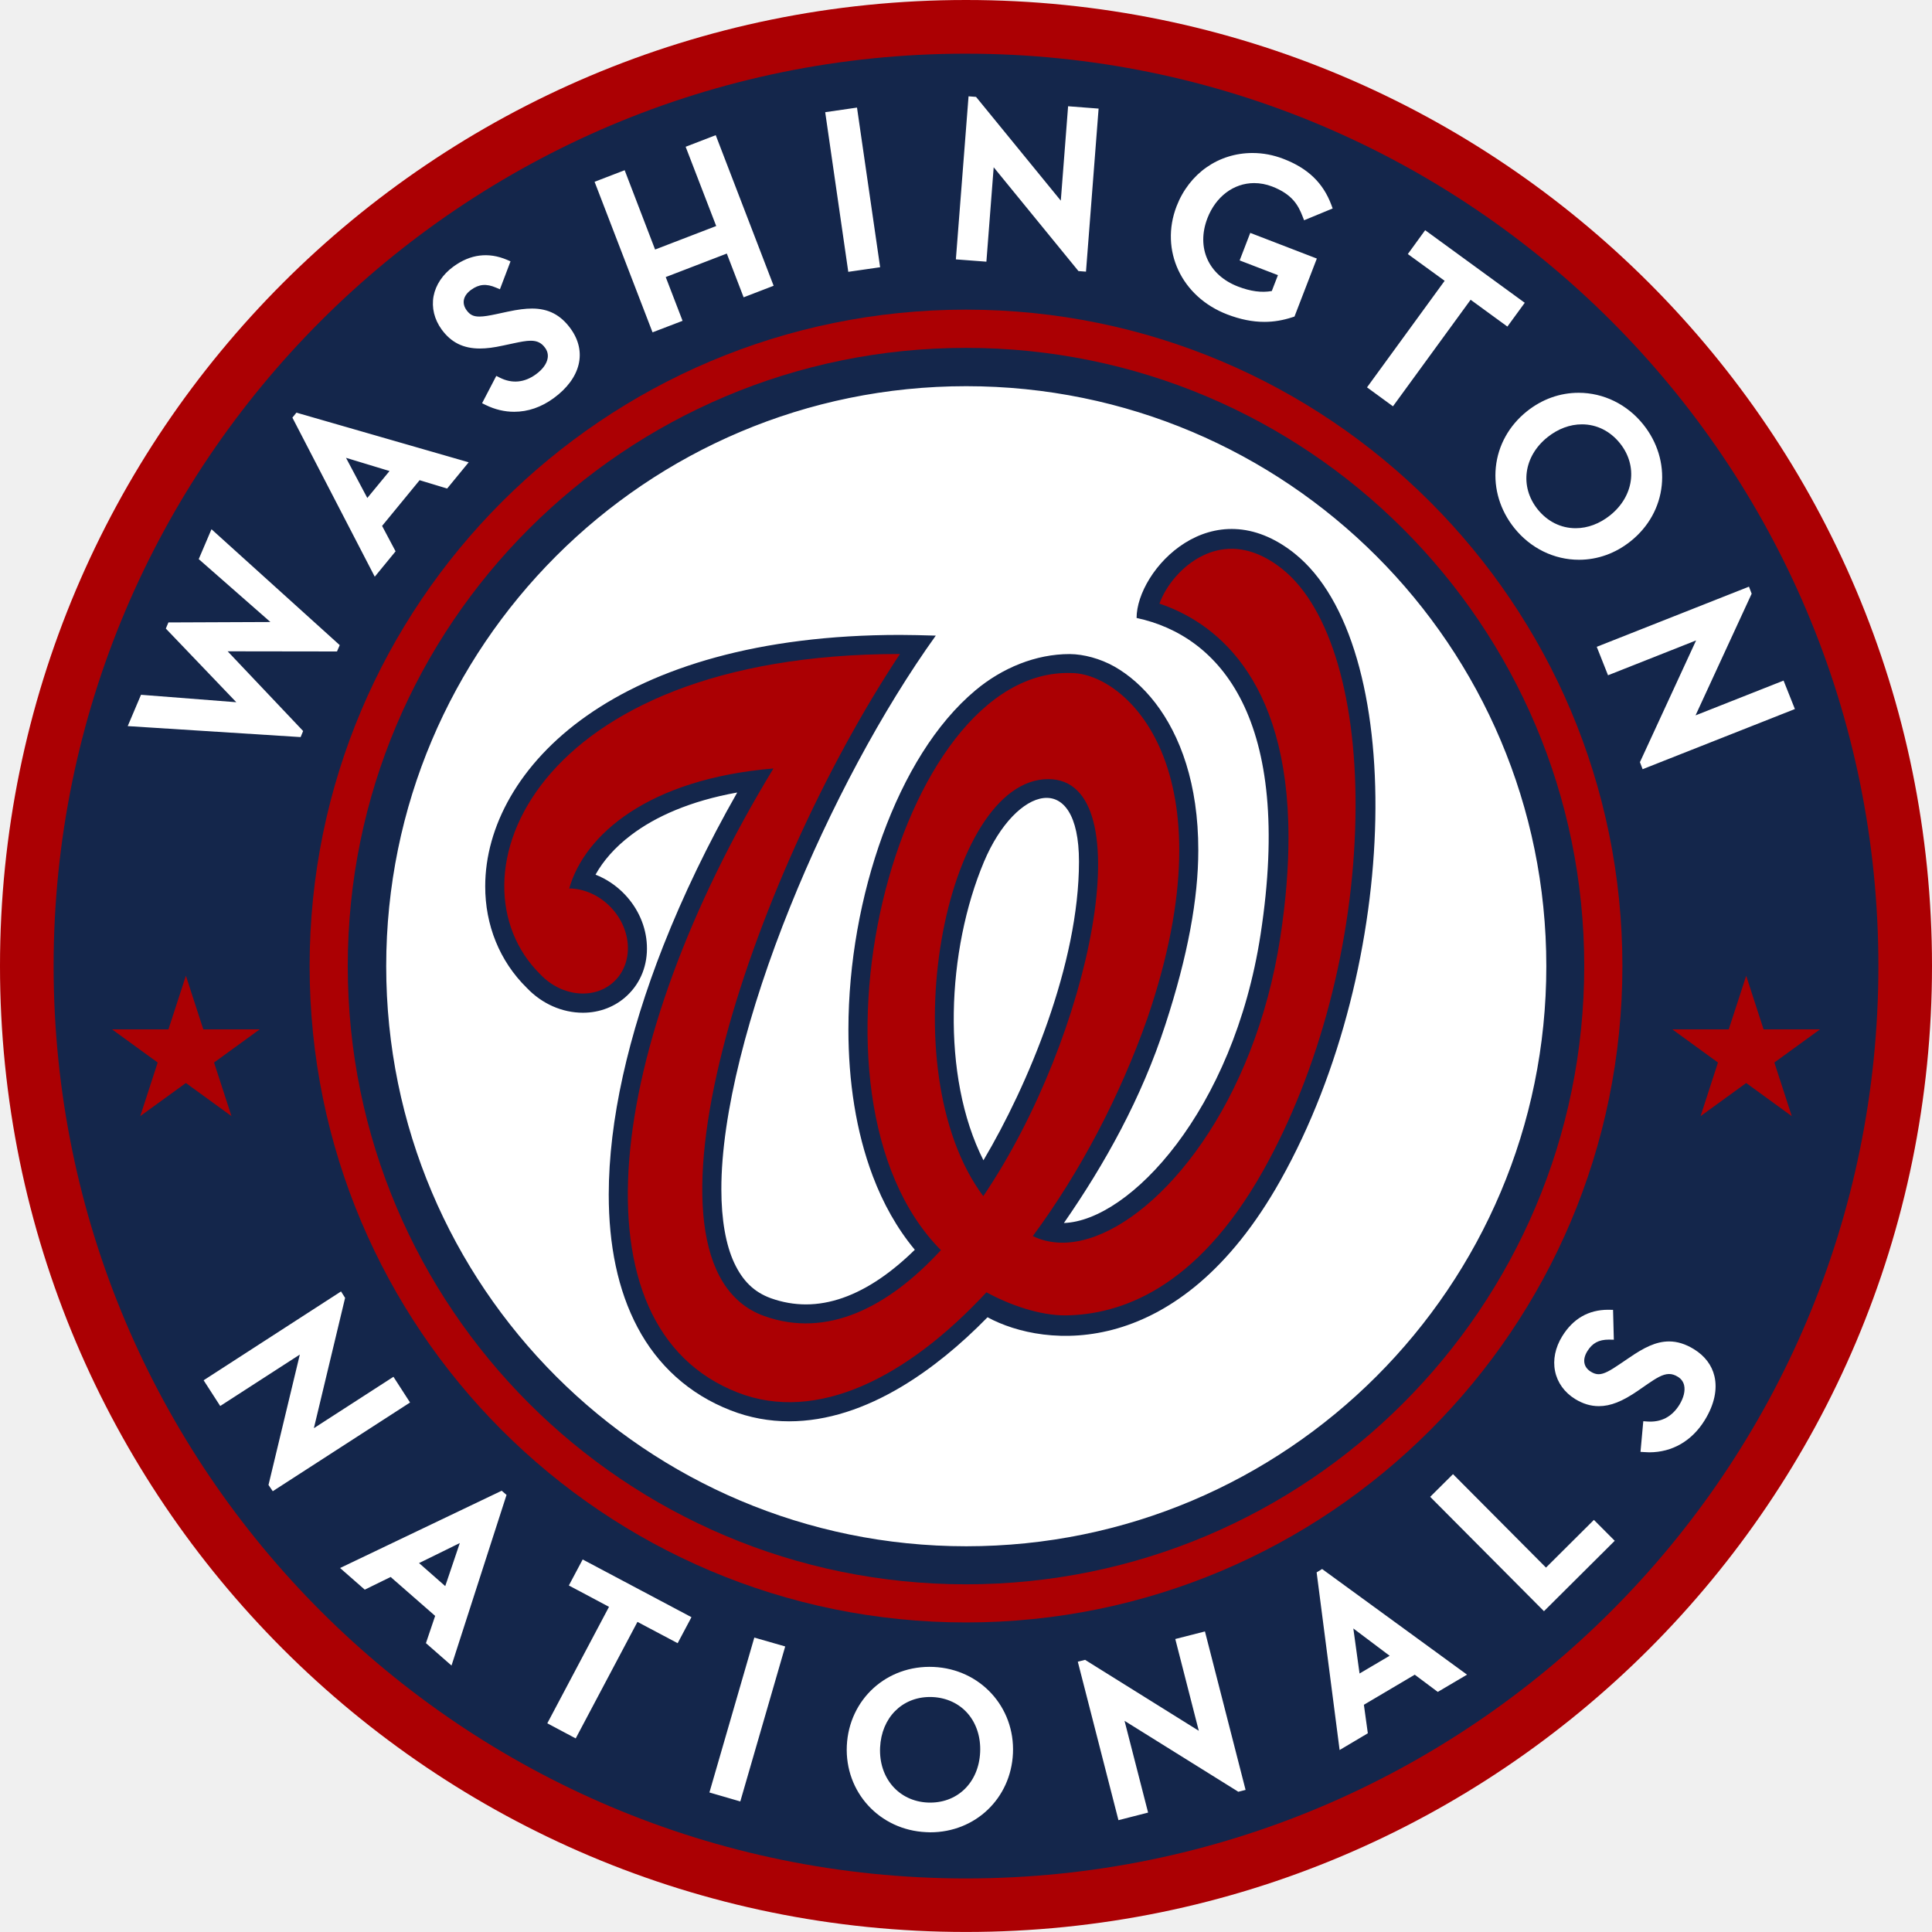
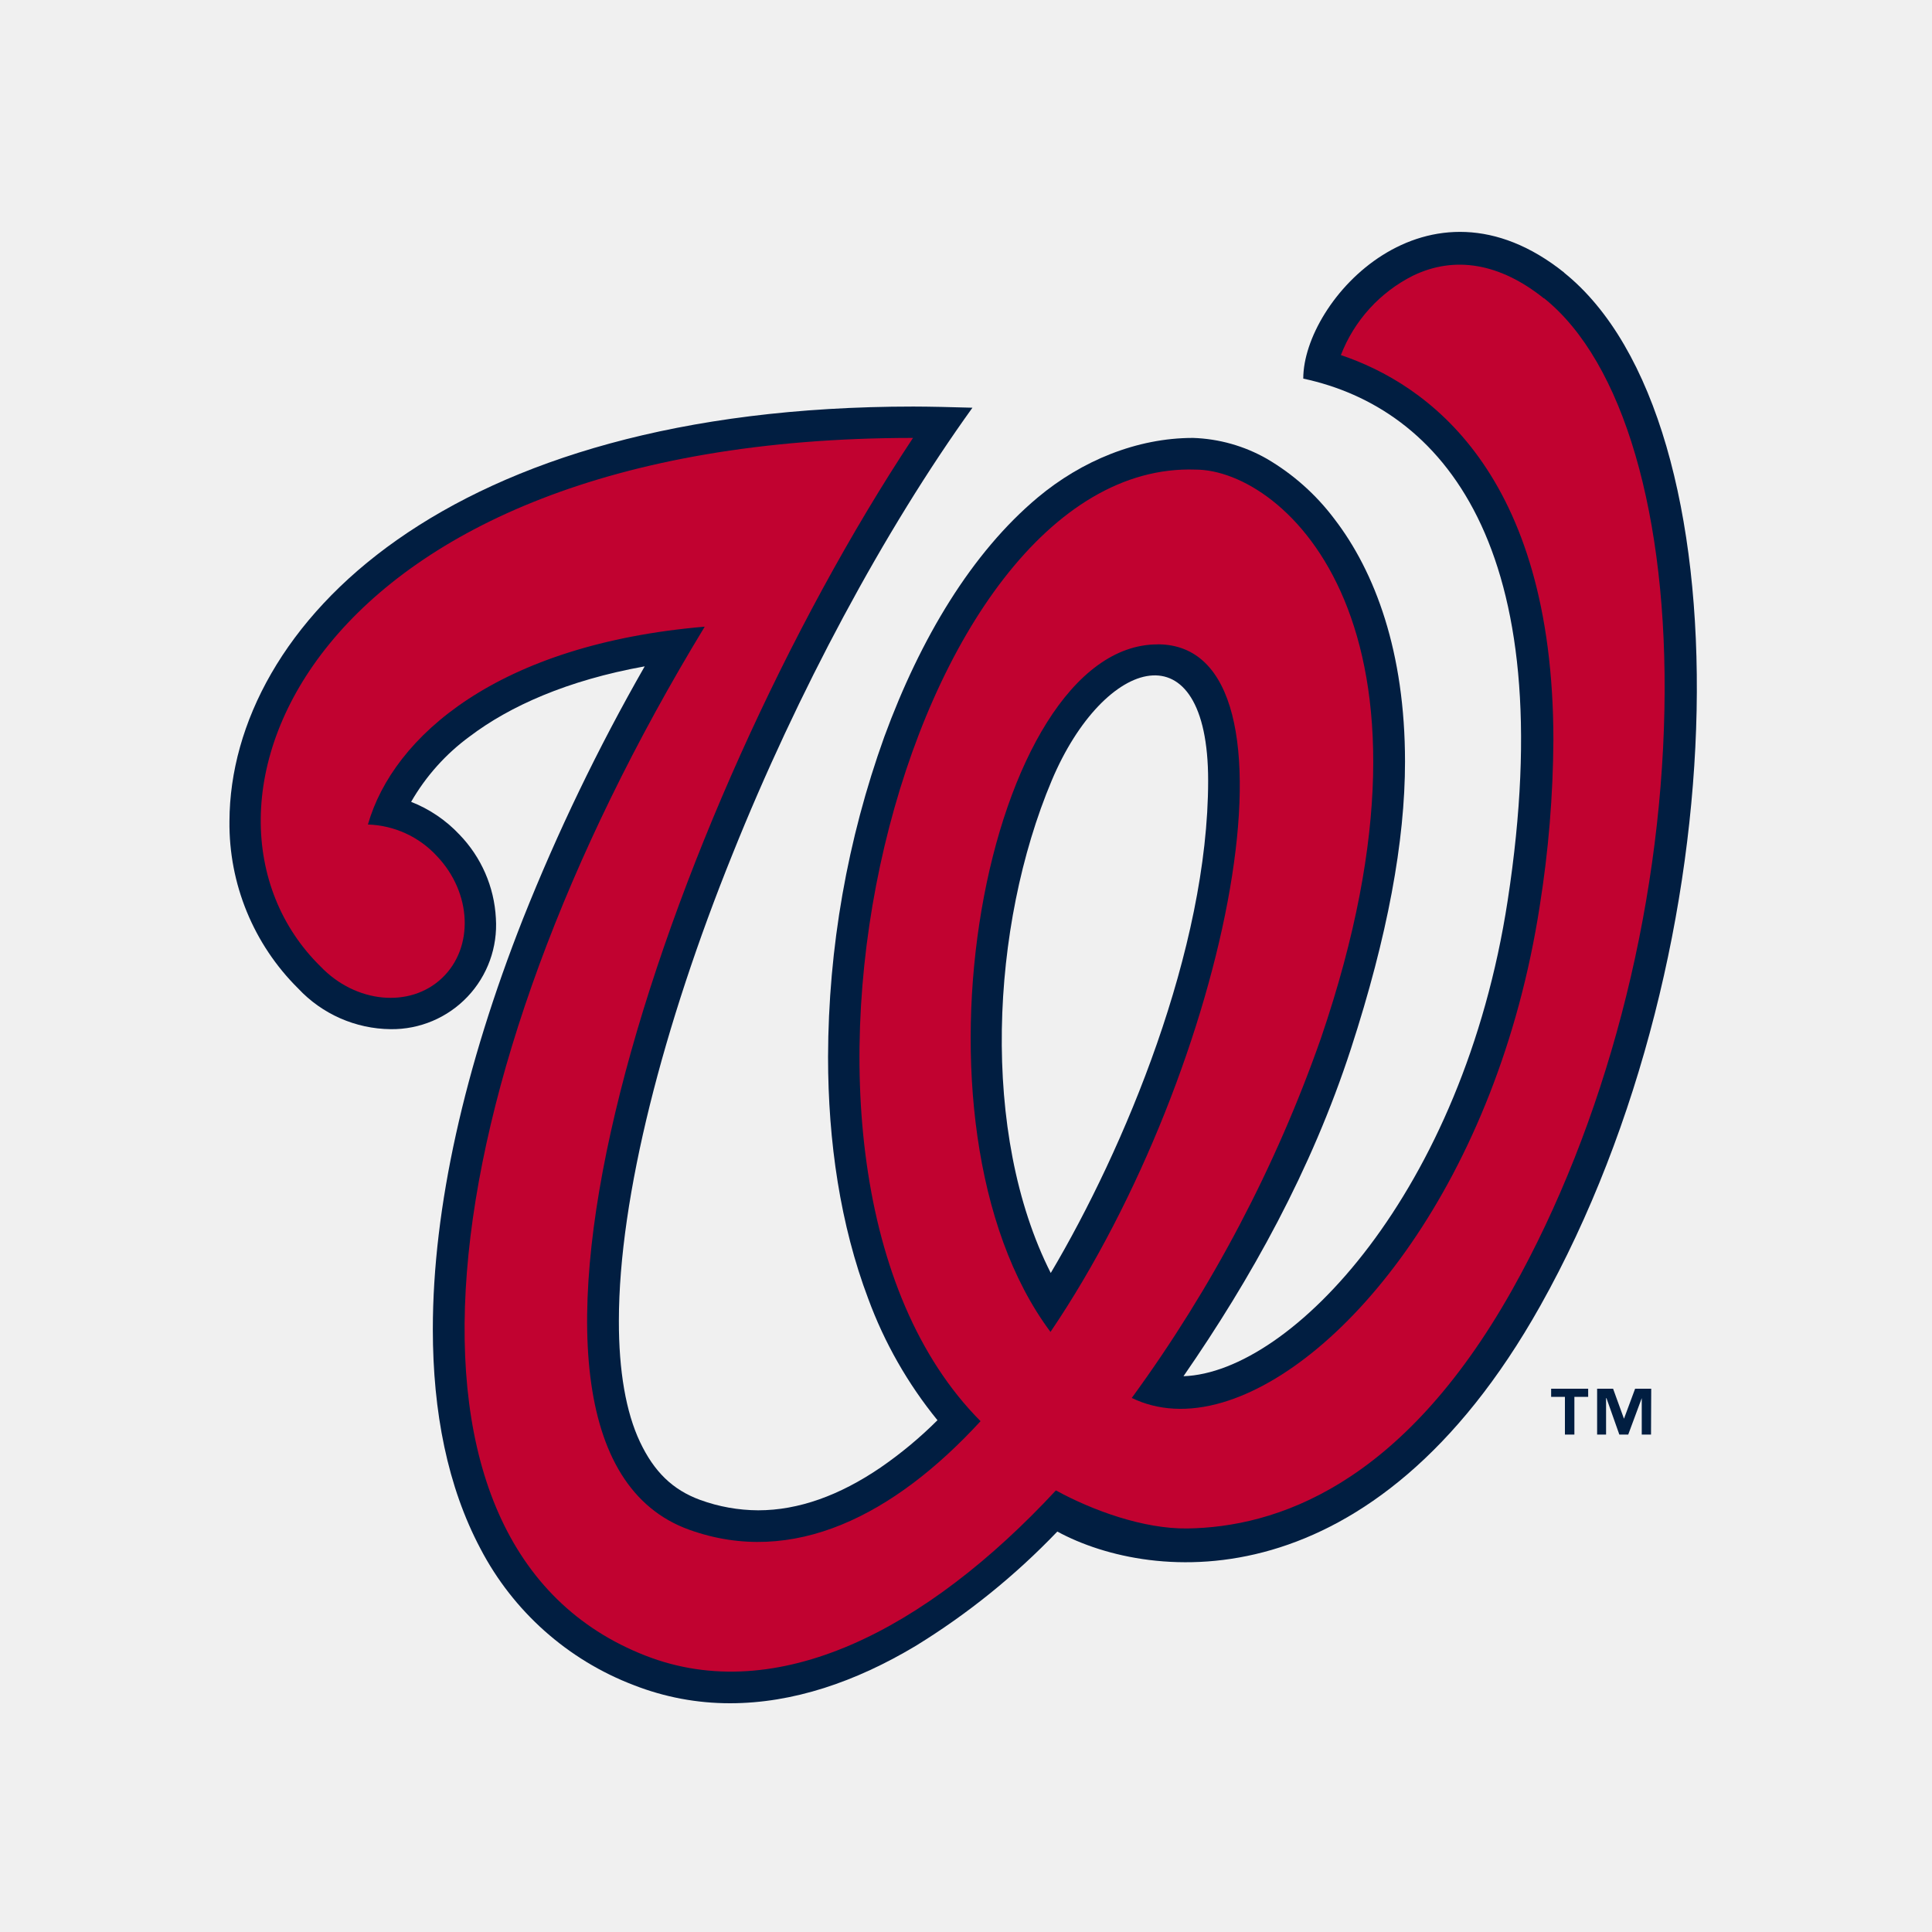
- <svg xmlns="http://www.w3.org/2000/svg" width="300" height="299.994" fill-rule="evenodd" clip-rule="evenodd">
-   <path fill="#ab0003" d="M150 0C67.16 0 0 67.154 0 150c0 82.84 67.157 149.994 150 149.994 82.84 0 150-67.154 150-150C300 67.154 232.84 0 150 0" />
-   <path fill="#14264b" d="M150.002 8.334c-78.251 0-141.678 63.43-141.678 141.675 0 78.248 63.43 141.675 141.678 141.675 78.243 0 141.675-63.428 141.675-141.678 0-78.24-63.433-141.67-141.675-141.67" />
-   <path fill="#ab0003" d="M150 48.082c-56.293 0-101.922 45.632-101.922 101.925S93.707 251.932 150 251.932 251.925 206.3 251.925 150.004c0-56.29-45.632-101.922-101.925-101.922" />
-   <path fill="#14264b" d="M150 54.017c-53.017 0-96.001 42.976-96.001 95.991 0 53.022 42.984 96.004 96.001 96.004s95.999-42.981 95.999-96.004c0-53.015-42.981-95.991-95.999-95.991" />
-   <path fill="#fff" d="m150.395 14.955-1.968 25.32 4.74.359 1.132-14.662 13.164 16.121 1.168.09 1.96-25.32-4.737-.364-1.134 14.659-13.161-16.113-1.163-.09zm-17.321 1.751-4.937.715 3.582 24.79 4.948-.715-3.592-24.79zm-21.936 4.283-4.671 1.801 4.745 12.307-9.49 3.65-4.724-12.315-4.671 1.796 8.999 23.377 4.663-1.788-2.614-6.794 9.482-3.65 2.614 6.794 4.658-1.794zm83.365 2.769c-5.312 0-9.833 3.176-11.808 8.277-2.624 6.834.752 14.048 7.86 16.785 2.026.775 3.917 1.161 5.781 1.161 1.469 0 2.904-.245 4.394-.736l.277-.09 3.471-9.007-10.339-3.985-1.646 4.275 5.945 2.287-.955 2.466c-1.598.282-3.292.053-5.251-.699-4.592-1.77-6.502-6.032-4.745-10.608 1.3-3.363 4.08-5.454 7.256-5.454.928 0 1.873.177 2.793.53 3.176 1.224 4.078 2.97 4.729 4.647l.232.596 4.439-1.833-.208-.564c-1.277-3.41-3.64-5.679-7.435-7.137-1.559-.601-3.162-.91-4.79-.91zm26.795 11.988-2.69 3.703 5.716 4.154-12.054 16.545 4.03 2.943 12.059-16.545 5.708 4.165 2.696-3.695-15.464-11.27zm-146.821 3.94c-1.387.174-2.746.739-4.059 1.699-1.664 1.205-2.759 2.843-3.094 4.603-.327 1.77.113 3.603 1.253 5.172 1.469 2.015 3.358 2.957 5.937 2.957 1.034 0 2.184-.148 3.613-.462l1.757-.375c.915-.19 1.783-.372 2.527-.372.997 0 1.67.327 2.226 1.095.364.496.498 1.039.404 1.609-.135.865-.781 1.754-1.825 2.511-1.778 1.298-3.706 1.477-5.602.522l-.551-.274-2.205 4.239.572.282c1.427.696 2.909 1.05 4.41 1.05 2.136 0 4.204-.707 6.124-2.107 4.233-3.089 5.241-7.237 2.622-10.832-1.54-2.107-3.434-3.091-5.966-3.091-1.031 0-2.2.145-3.793.485l-1.765.38c-1.073.229-1.931.38-2.622.38-.921 0-1.466-.264-1.989-.984-.791-1.087-.533-2.271.691-3.16 1.232-.899 2.379-.997 3.882-.348l.604.253 1.646-4.336-.551-.24c-1.443-.612-2.859-.828-4.246-.654Zm170.651 21.306c-2.899 0-5.668.989-8.039 2.883-2.764 2.21-4.481 5.304-4.819 8.693-.338 3.347.683 6.689 2.867 9.416 2.508 3.141 6.177 4.937 10.044 4.937 2.899 0 5.676-.997 8.037-2.891 2.769-2.216 4.476-5.296 4.819-8.685.34-3.342-.675-6.689-2.859-9.416-2.508-3.141-6.177-4.937-10.049-4.937zm-199.1 3.083-.625.775 12.789 24.701 3.234-3.94-2.094-3.948 5.826-7.098 4.275 1.295 3.344-4.075-26.753-7.71h.003zm199.614 1.817c2.292 0 4.386 1.044 5.908 2.943 2.817 3.518 2.168 8.224-1.535 11.188-1.63 1.3-3.482 1.997-5.349 1.997-2.295 0-4.386-1.044-5.908-2.943-2.809-3.518-2.171-8.224 1.535-11.188 1.625-1.3 3.474-1.997 5.349-1.997zM53.729 71.091l5.945 1.804.812.245-3.45 4.186-3.307-6.233v-.003ZM32.84 82.177l-1.981 4.642 11.13 9.767-15.838.066-.401.952 10.943 11.436-14.797-1.155-2.063 4.864 26.848 1.706.388-.944-11.719-12.375 16.978.024.425-.984L32.84 82.18Zm238.74 8.918-23.638 9.342 1.751 4.418 13.676-5.41-8.609 18.661-.113.24.417 1.095 23.646-9.342-1.759-4.418-13.668 5.402 8.714-18.893zM52.954 200.534l-21.335 13.797 2.577 3.993 12.36-7.986-4.864 20.248.662.968 21.319-13.773-2.577-3.993-12.357 7.979 4.848-20.233zm196.768 2.846c-3.06 0-5.46 1.382-7.142 4.112-1.079 1.746-1.474 3.674-1.11 5.423.356 1.77 1.459 3.302 3.112 4.323 1.216.746 2.421 1.108 3.682 1.108 1.82 0 3.648-.723 6.109-2.419l1.474-1.021c1.229-.831 2.303-1.551 3.321-1.551.454 0 .899.14 1.358.425.528.319.849.765.981 1.319.2.855-.058 1.931-.728 3.033-1.166 1.883-2.851 2.751-4.993 2.598l-.617-.045-.433 4.761.641.037c.243.018.483.032.723.032 3.574 0 6.633-1.778 8.612-4.993 1.477-2.398 1.994-4.763 1.503-6.839-.404-1.701-1.495-3.144-3.173-4.178-1.316-.81-2.585-1.208-3.867-1.208-2.068 0-3.956 1-6.145 2.498l-1.498 1.013c-1.501 1.023-2.469 1.58-3.3 1.58-.385 0-.773-.121-1.205-.388-1.139-.702-1.348-1.888-.551-3.181.775-1.261 1.786-1.804 3.344-1.804l.775.016-.121-4.639-.752-.008v-.003zm-24.099 25.523-3.545 3.524 17.669 17.759 10.988-10.935-3.234-3.242-7.441 7.406-14.438-14.512zM77.902 231.48l-25.096 12.001 3.835 3.36 4.017-1.968 6.913 6.043-1.432 4.231 3.972 3.479 8.543-26.497zm-6.504 8.126-1.989 5.884-.274.799-4.067-3.577.752-.364 5.578-2.743zm19.08 2.548-2.147 4.038 6.235 3.315-9.58 18.086 4.41 2.347 9.587-18.094 6.243 3.307 2.144-4.038-16.893-8.962zm114.817 1.482-.849.522 3.569 27.586 4.381-2.601-.612-4.426 7.897-4.671 3.577 2.674 4.544-2.68-22.506-16.405zm4.85 9.231 4.961 3.732.678.506-4.671 2.756-.119-.836-.849-6.159zm-23.042.462-4.605 1.176 3.65 14.251-17.424-10.869-.224-.148-1.139.29 6.312 24.606 4.603-1.176-3.658-14.251 17.432 10.867.224.15 1.139-.29-6.309-24.606zm-69.974.952-6.971 24.054 4.795 1.393 6.974-24.068zm27.847 4.56c-7.295-.33-13.151 5.048-13.483 12.246-.324 7.195 5.088 13.085 12.323 13.409.214.013.422.024.633.024 7.008 0 12.523-5.272 12.842-12.262.324-7.195-5.088-13.087-12.315-13.417zm-.578 4.668.404.008c2.197.1 4.149 1.018 5.489 2.577 1.335 1.554 2.012 3.679 1.907 5.966-.208 4.763-3.579 8.034-8.142 7.839-4.494-.206-7.607-3.798-7.396-8.546.214-4.618 3.4-7.844 7.739-7.844zm5.639-203.542c-49.741 0-90.067 40.325-90.067 90.064 0 49.747 40.325 90.072 90.067 90.072 49.744 0 90.075-40.325 90.075-90.072 0-49.739-40.331-90.064-90.075-90.064" />
-   <path fill="#14264b" d="M152.798 133.8c4.945-11.732 14.746-14.601 14.746-.013 0 15.896-7.928 34.747-14.836 46.384-6.623-13.095-5.684-32.653.09-46.371m48.278-47.816c-12.879-10.318-24.587 2.582-24.587 9.973 12.9 2.756 24.41 15.638 19.251 49.151-4.21 27.396-20.359 44.453-30.537 44.799 6.38-9.202 12.061-19.402 15.767-30.833 3.466-10.632 5.101-19.552 5.101-27.043.011-10.294-2.809-17.859-6.678-22.886-1.936-2.506-4.125-4.381-6.351-5.644-2.208-1.242-4.777-1.92-6.929-1.939-5.291-.005-10.487 2.158-14.623 5.61-6.217 5.193-11.051 13.251-14.448 22.543-3.381 9.295-5.294 19.855-5.301 30.134 0 8.005 1.163 15.838 3.785 22.775 1.593 4.215 3.751 8.105 6.525 11.439-1.759 1.725-3.561 3.231-5.367 4.463-3.867 2.632-7.728 4.022-11.547 4.022-1.794-.005-3.606-.303-5.468-.971-2.598-.96-4.333-2.661-5.66-5.476-1.306-2.801-1.997-6.72-1.997-11.418-.021-11.647 4.204-27.839 10.698-43.92 6.151-15.263 14.311-30.511 22.598-42.063-1.801-.058-4.133-.111-5.568-.111-22.018.005-37.988 5.093-48.597 12.534-10.595 7.438-15.799 17.308-15.799 26.505-.011 5.985 2.216 11.61 6.465 15.778 2.35 2.469 5.491 3.851 8.709 3.851 2.622 0 5.072-.957 6.889-2.693 2.102-1.989 3.176-4.753 3.041-7.791-.124-2.888-1.34-5.687-3.431-7.886-1.298-1.366-2.862-2.411-4.544-3.073 1.168-2.099 2.962-4.212 5.531-6.151 3.748-2.851 9.173-5.294 16.471-6.604-4.558 8.01-8.401 16.002-11.465 23.772-5.483 13.945-8.477 27.185-8.485 38.656 0 7.81 1.39 14.831 4.486 20.652 3.078 5.818 7.965 10.347 14.441 12.858 2.951 1.155 6.006 1.704 9.068 1.704h.008c5.942 0 11.84-2.018 17.479-5.388 4.61-2.759 9.086-6.422 13.335-10.769 8.944 4.853 29.728 6.831 45.492-21.269 18.916-33.697 19.6-83.352 2.239-97.288" />
-   <path fill="#ab0003" d="M191.383 85.219c-1.543-.026-3.07.314-4.552 1.026-3.323 1.583-5.821 4.766-6.794 7.488 7.963 2.664 20.04 10.906 20.04 36.279 0 4.595-.388 9.764-1.274 15.561-3.98 25.851-18.378 43.401-29.889 46.79-3.194.947-6.114.757-8.538-.425 7.282-9.851 13.52-21.665 17.806-33.866 13.235-38.732-3.439-53.563-11.816-53.563-27.333-.944-44.057 65.662-20.262 89.61-8.153 8.867-17.664 13.739-27.436 10.234-22.137-7.947-2.234-67.611 21.074-102.801-57.214.005-70.734 35.111-55.824 49.762 3.302 3.474 8.435 3.962 11.45 1.087 3.025-2.87 2.806-8.015-.493-11.486-1.83-1.928-4.204-2.93-6.488-2.959 2.384-8.343 12.28-16.999 31.714-18.629-26.193 43.079-31.672 86.699-5.565 96.901 12.344 4.821 26.391-2.369 38.64-15.561 3.442 1.888 8.25 3.64 12.373 3.584 8.205-.124 20.153-3.885 30.617-22.514 8.707-15.546 13.931-35.433 14.303-54.594.382-18.294-3.872-32.782-11.323-38.759-2.572-2.063-5.191-3.125-7.762-3.168v.003zm-28.607 35.762c14.723 0 6.802 39.777-10.094 64.76-14.688-19.676-5.982-64.76 10.094-64.76zm-133.911 30.53-2.711 8.329H17.4l7.084 5.148-2.703 8.319 7.084-5.138 7.077 5.138-2.703-8.319 7.084-5.148h-8.754l-2.703-8.329zm242.284.008-2.711 8.321h-8.759l7.084 5.148-2.698 8.327 7.084-5.146 7.079 5.146-2.706-8.327 7.084-5.148h-8.759z" />
+ <svg xmlns="http://www.w3.org/2000/svg" viewBox="0 0 300 300">
+   <defs>
+     <style>.cls-1{fill:none;}.cls-2{fill:#011e41;}.cls-3{fill:#c10230;}</style>
+   </defs>
+   <g id="Layer_2" data-name="Layer 2">
+     <g id="Layer_31" data-name="Layer 31">
+       <rect class="cls-1" width="300" height="300" />
+       <path class="cls-2" d="M246.62,216.9h-2.15v5.86H243V216.9h-2.14v-1.26h5.75v1.26m9.76,5.86h-1.44V217.1h0l-2.1,5.66h-1.38l-2-5.66h-.06v5.66H248v-7.12h2.48l1.69,4.66h0l1.73-4.66h2.5Z" />
+       <path class="cls-2" d="M242.9,42.34c-21.23-17-40.53,4.27-40.53,16.45,21.28,4.55,40.25,25.79,31.74,81.05-6.92,45.16-33.56,73.28-50.34,73.86,10.5-15.18,19.87-32,26-50.84,5.7-17.53,8.4-32.24,8.4-44.59,0-17-4.62-29.45-11-37.73a35.6,35.6,0,0,0-10.47-9.31A24.8,24.8,0,0,0,185.25,68c-8.73,0-17.29,3.55-24.1,9.24-10.25,8.58-18.23,21.87-23.84,37.18a148,148,0,0,0-8.73,49.69c0,13.19,1.91,26.11,6.24,37.56a65.84,65.84,0,0,0,10.75,18.86,63.52,63.52,0,0,1-8.84,7.35c-6.37,4.34-12.74,6.64-19,6.64a26.64,26.64,0,0,1-9-1.61c-4.29-1.57-7.16-4.38-9.35-9s-3.3-11.09-3.28-18.83c0-19.21,6.93-45.9,17.63-72.41C123.82,107.5,137.29,82.36,151,63.31c-3-.09-6.81-.18-9.17-.18-36.32,0-62.65,8.4-80.14,20.68s-26,28.53-26.06,43.68a36,36,0,0,0,10.67,26,19.94,19.94,0,0,0,14.36,6.32A16.17,16.17,0,0,0,77,142.58a20.19,20.19,0,0,0-5.67-13,20.62,20.62,0,0,0-7.49-5.07,32.92,32.92,0,0,1,9.1-10.16c6.2-4.69,15.13-8.71,27.17-10.88a308.67,308.67,0,0,0-18.9,39.2c-9.06,23-14,44.82-14,63.74,0,12.87,2.3,24.46,7.39,34.06a44.91,44.91,0,0,0,23.82,21.2,40.85,40.85,0,0,0,14.94,2.81h0c9.79,0,19.51-3.33,28.82-8.9a110.54,110.54,0,0,0,22-17.76c14.74,8,49,11.28,75-35.06,31.18-55.56,32.31-137.44,3.69-160.42M163.16,197.67c-10.93-21.6-9.37-53.85.15-76.47,8.14-19.34,24.29-24.07,24.29,0C187.6,147.39,174.55,178.47,163.16,197.67Z" />
+       <path class="cls-3" d="M239.72,46.32c-6.78-5.43-13.79-6.66-20.3-3.52a23.11,23.11,0,0,0-11.21,12.34c13.13,4.4,33,18,33,59.82a170.52,170.52,0,0,1-2.11,25.66c-6.57,42.62-30.3,71.56-49.27,77.15-5.28,1.56-10.09,1.25-14.09-.7a215.89,215.89,0,0,0,29.37-55.84c21.81-63.86-5.67-88.31-19.47-88.31C140.61,71.35,113,181.2,152.26,220.68c-13.44,14.62-29.12,22.65-45.23,16.86C70.53,224.45,103.34,126.06,141.77,68c-94.33,0-116.63,57.9-92,82.07,5.45,5.71,13.9,6.53,18.88,1.79s4.63-13.23-.83-18.95a15.21,15.21,0,0,0-10.69-4.88c3.93-13.74,20.25-28,52.3-30.72-43.19,71-52.23,143-9.19,159.78,20.35,7.95,43.52-3.91,63.72-25.66,5.68,3.11,13.61,6,20.41,5.91,13.51-.2,33.22-6.4,50.47-37.11,14.37-25.63,23-58.43,23.61-90,.6-30.16-6.39-54.07-18.69-63.92m-60,53.74c24.27,0,11.22,65.58-16.64,106.77C138.9,174.39,153.25,100.06,179.75,100.06Z" />
+     </g>
+   </g>
</svg>
